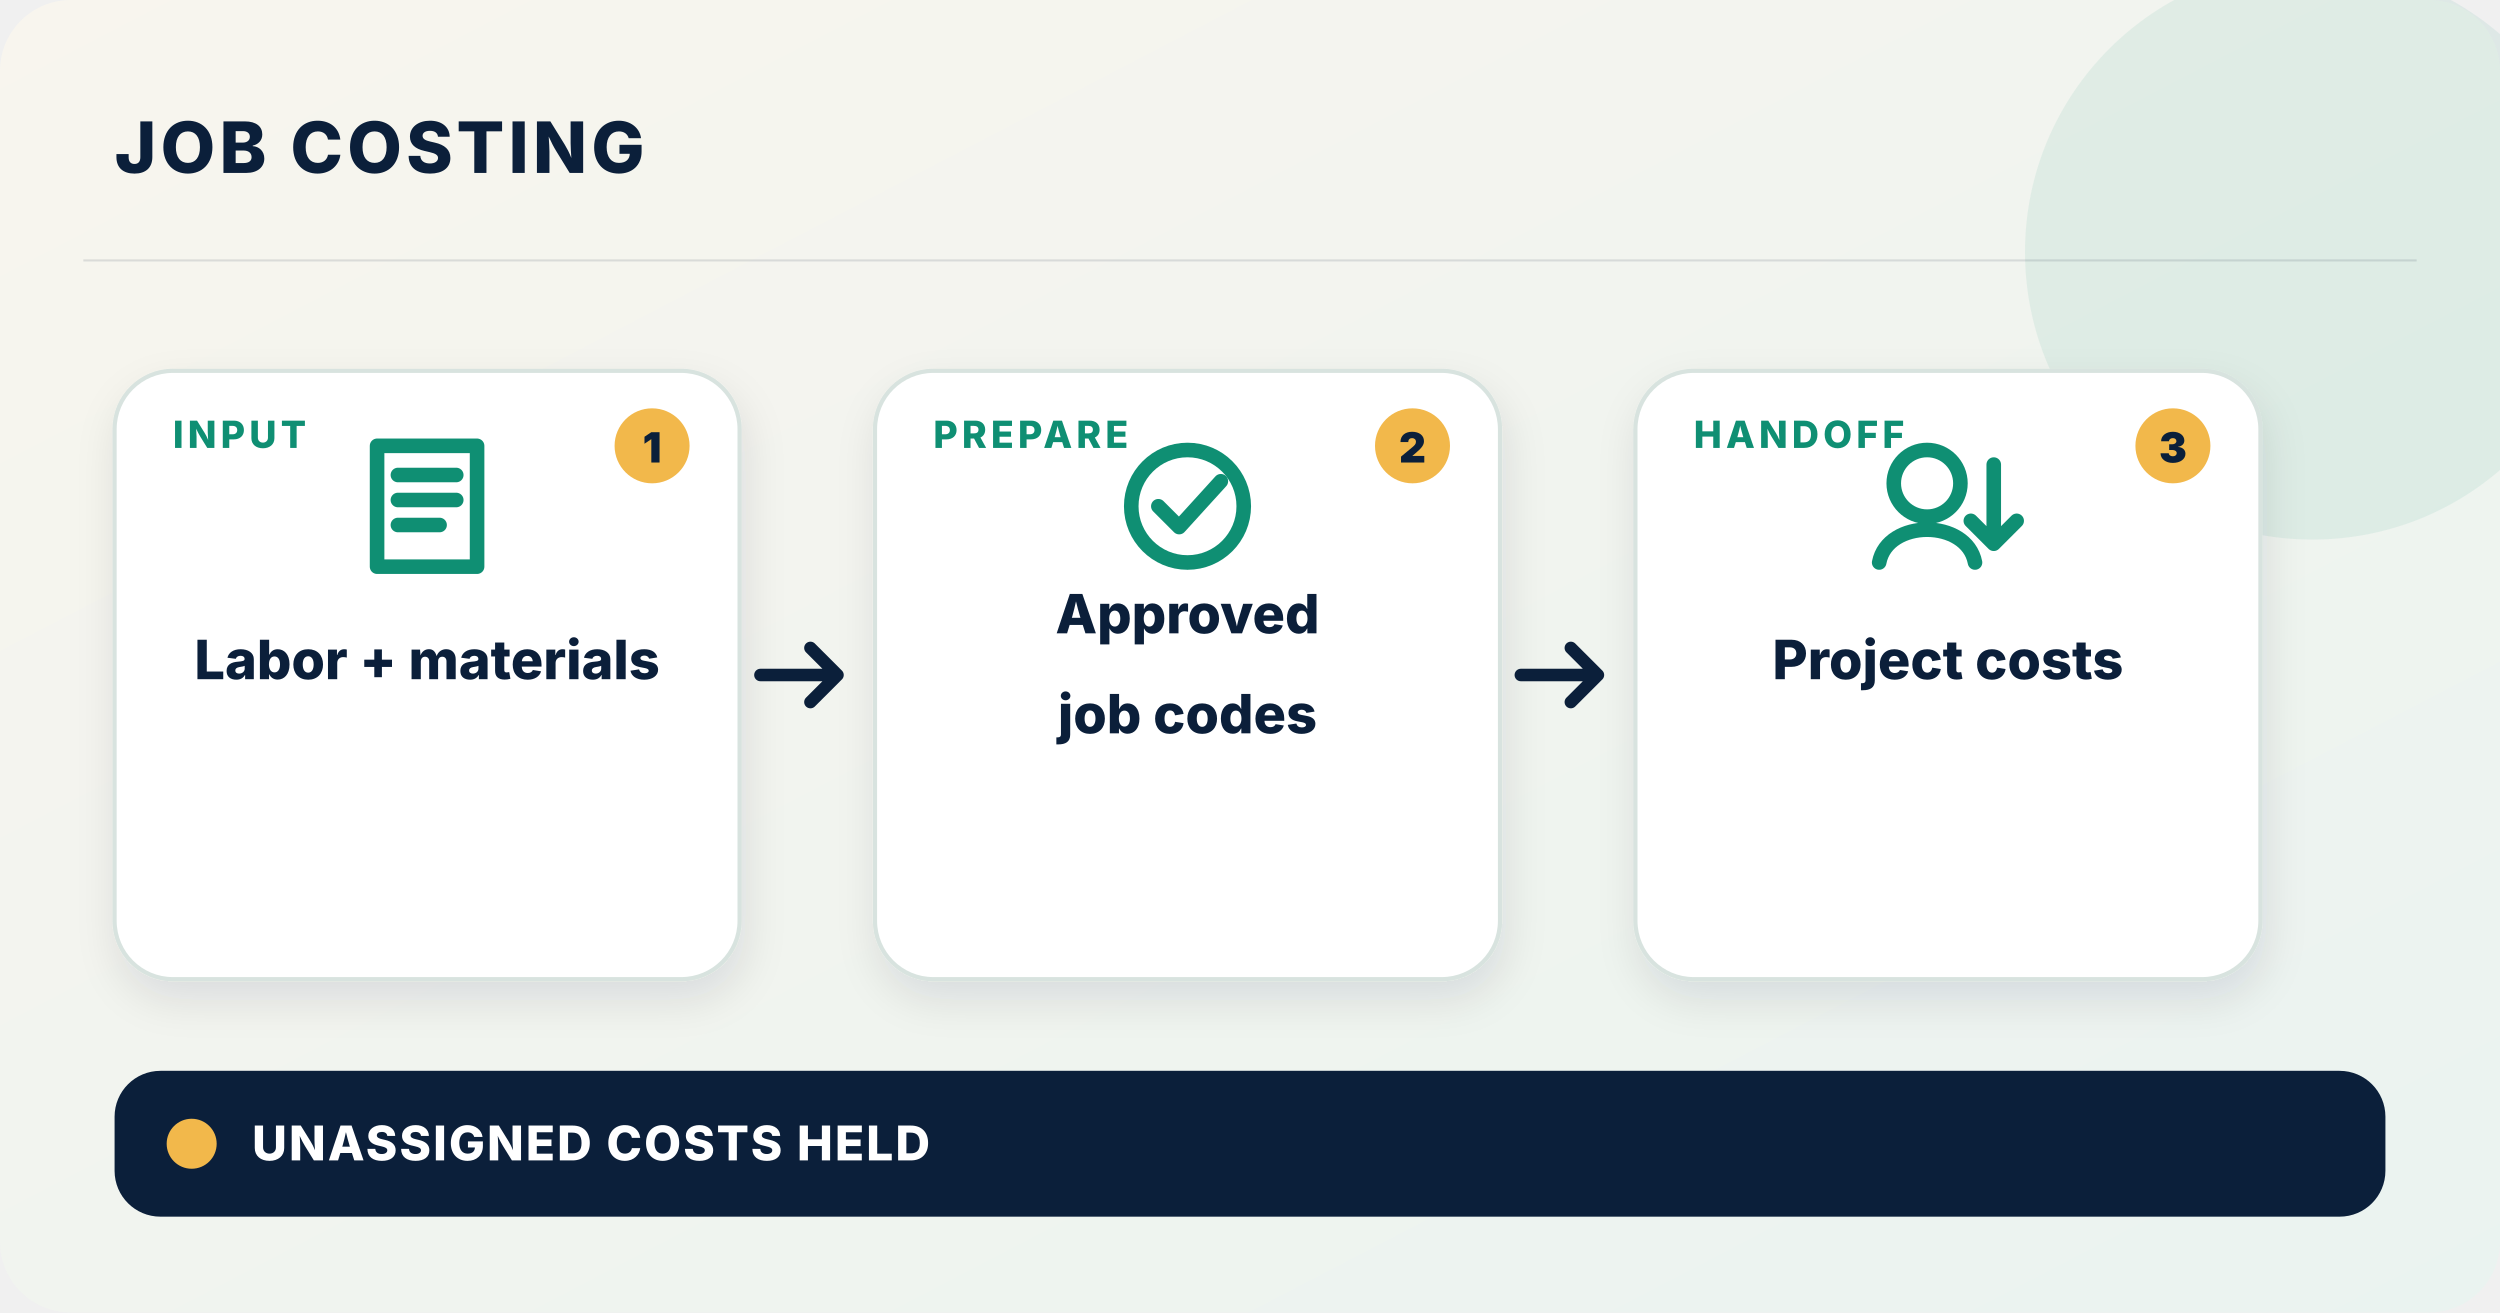
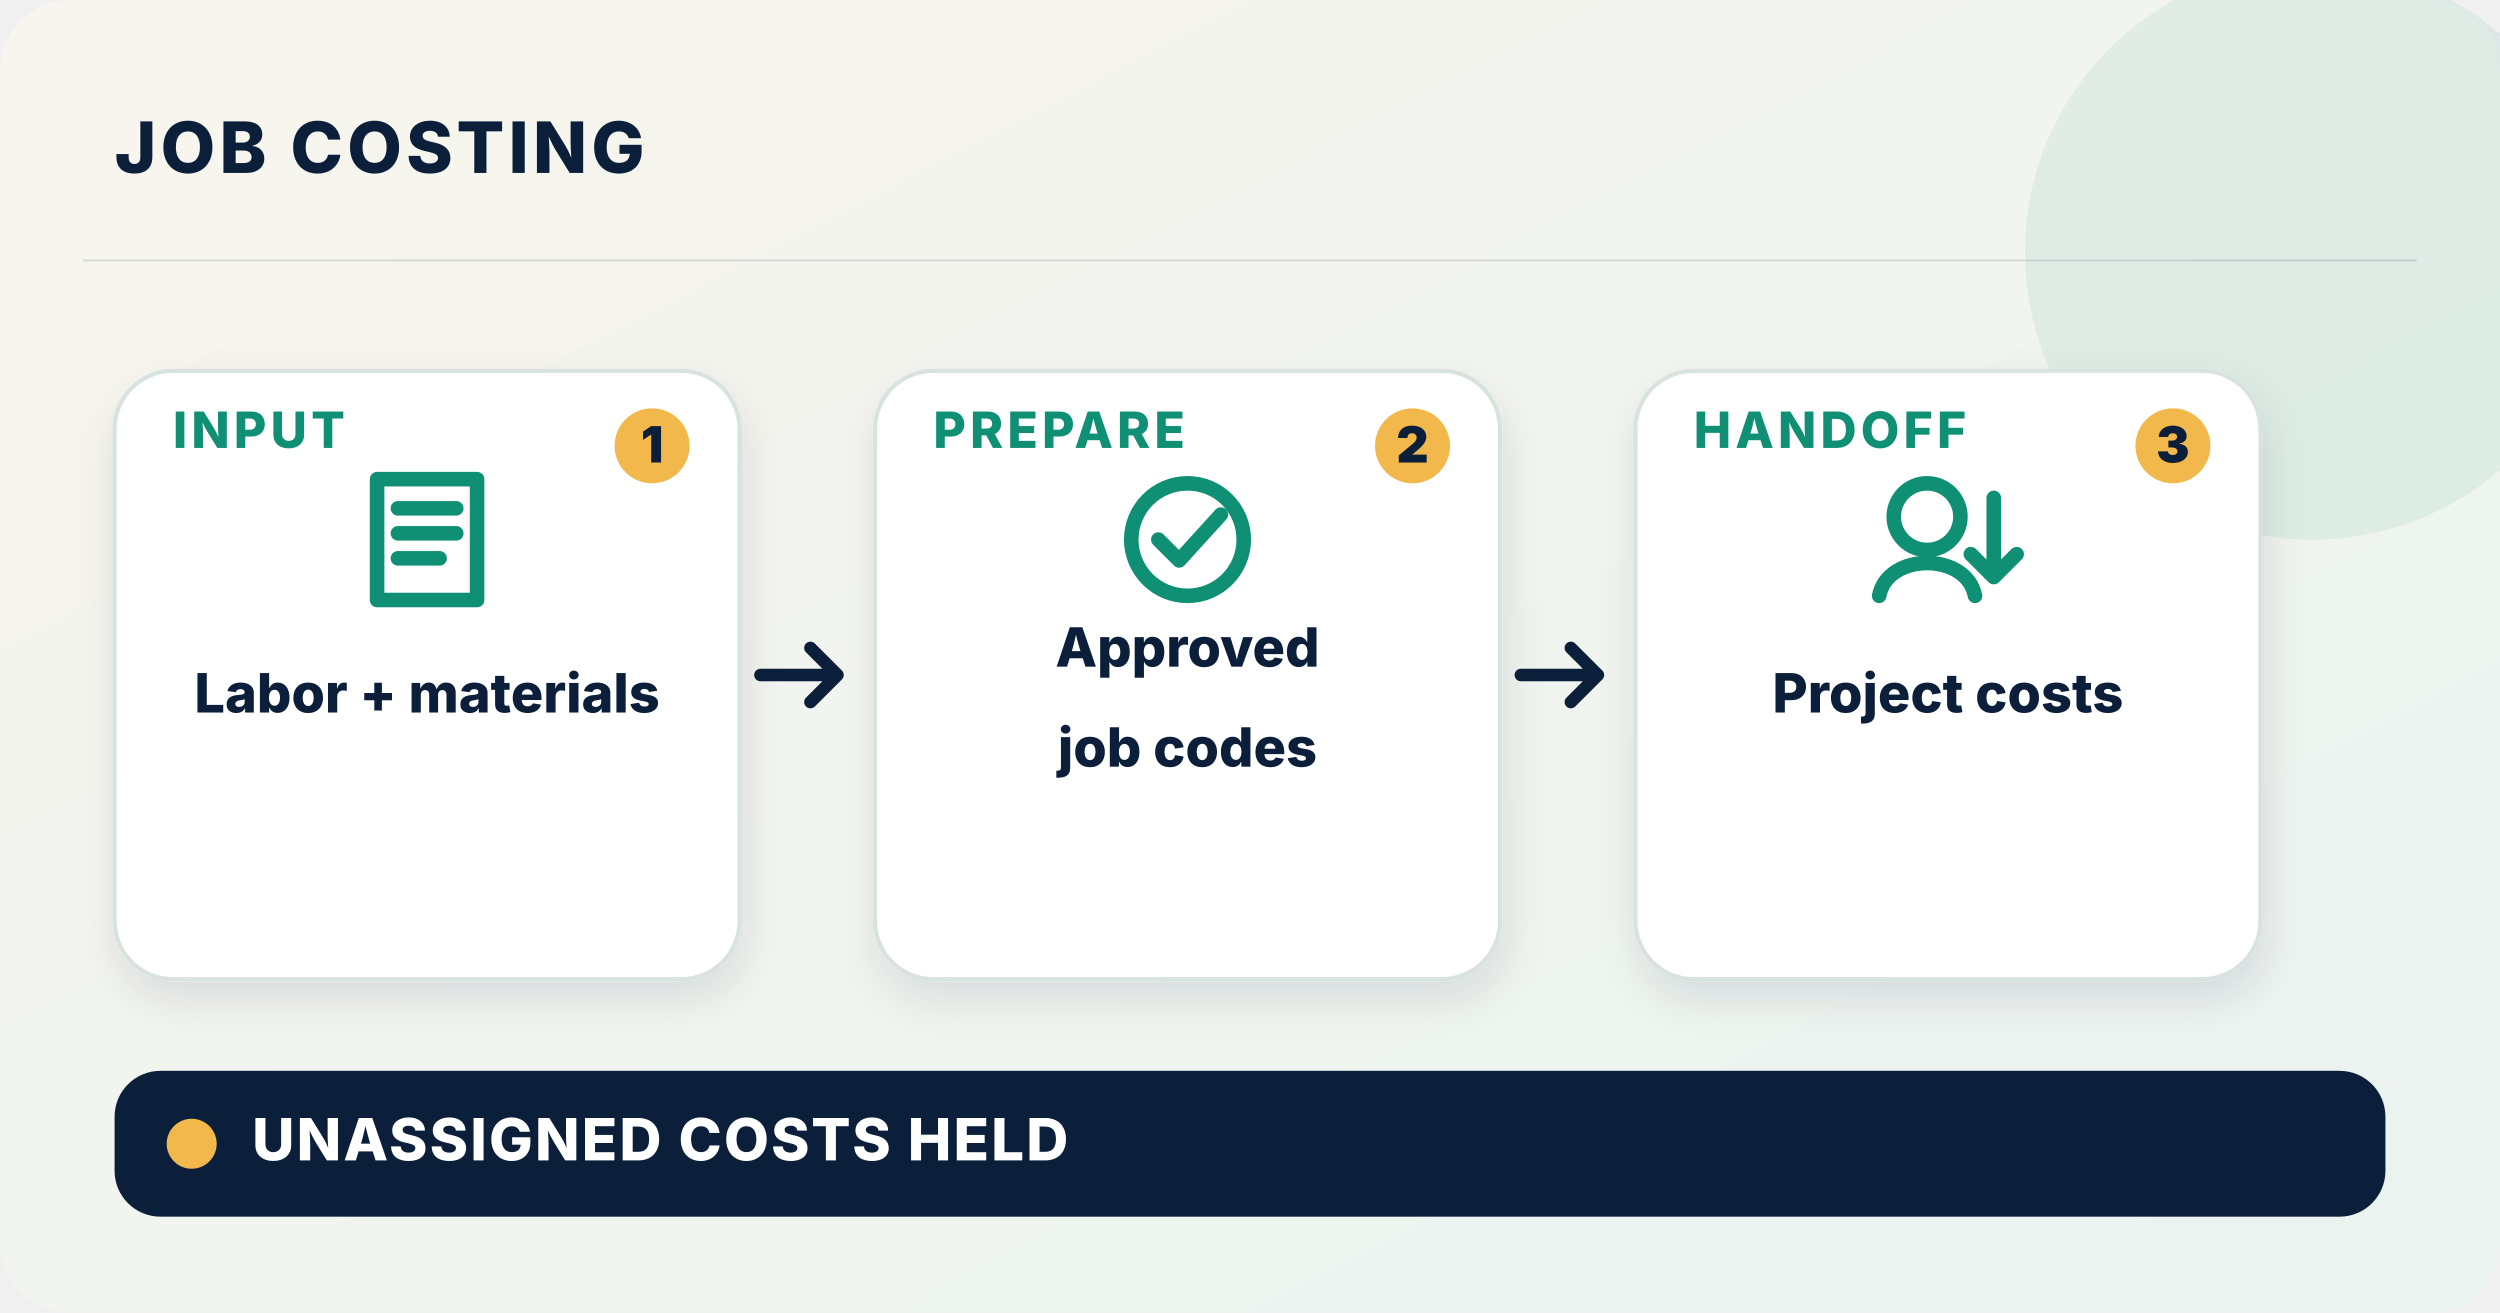
<svg xmlns="http://www.w3.org/2000/svg" viewBox="0 0 1200 630" role="img" aria-labelledby="title desc">
  <defs>
    <linearGradient id="bg" x1="0" y1="0" x2="1" y2="1">
      <stop stop-color="#F8F5EE" />
      <stop offset="1" stop-color="#EAF3F0" />
    </linearGradient>
    <filter id="shadow" x="-20%" y="-20%" width="140%" height="160%">
      <feDropShadow dy="9" stdDeviation="10" flood-color="#0B1F3A" flood-opacity=".10" />
    </filter>
-     <style>.title{font:800 34px Inter,Arial,sans-serif;letter-spacing:2px;fill:#0B1F3A}.meta{font:800 18px Inter,Arial,sans-serif;letter-spacing:2px;fill:#0F8F73}.step{font:800 26px Inter,Arial,sans-serif;fill:#0B1F3A}.card{fill:#fff;stroke:#D8E3DF;stroke-width:2;filter:url(#shadow)}.icon{fill:none;stroke:#0F8F73;stroke-width:7;stroke-linecap:round;stroke-linejoin:round}.arrow{fill:none;stroke:#0B1F3A;stroke-width:6;stroke-linecap:round;stroke-linejoin:round}.num-bg{fill:#F2B84B}.num{font:900 20px Inter,Arial,sans-serif;fill:#0B1F3A}.note{font:800 23px Inter,Arial,sans-serif;letter-spacing:1px;fill:#fff}</style>
+     <style>.title{font:800 34px Inter,Arial,sans-serif;letter-spacing:2px;fill:#0B1F3A}.meta{font:800 24px Inter,Arial,sans-serif;letter-spacing:2px;fill:#0F8F73}.step{font:800 26px Inter,Arial,sans-serif;fill:#0B1F3A}.card{fill:#fff;stroke:#D8E3DF;stroke-width:2;filter:url(#shadow)}.icon{fill:none;stroke:#0F8F73;stroke-width:7;stroke-linecap:round;stroke-linejoin:round}.arrow{fill:none;stroke:#0B1F3A;stroke-width:6;stroke-linecap:round;stroke-linejoin:round}.num-bg{fill:#F2B84B}.num{font:900 24px Inter,Arial,sans-serif;fill:#0B1F3A}.note{font:800 28px Inter,Arial,sans-serif;letter-spacing:1px;fill:#fff}</style>
  </defs>
  <rect width="1200" height="630" rx="34" fill="url(#bg)" />
  <circle cx="1110" cy="121" r="138" fill="#0F8F73" opacity=".08" />
  <path d="M40 125h1120" stroke="#0B1F3A" stroke-opacity=".12" />
  <text x="55" y="83" class="title">JOB COSTING</text>
  <g>
    <rect x="55" y="178" width="300" height="292" rx="28" class="card" />
    <text x="83" y="215" class="meta">INPUT</text>
-     <g class="icon" transform="translate(0 -12)">
+     <g class="icon" transform="translate(0 4)">
      <path d="M181 226h48v58h-48z M191 240h28 M191 252h28 M191 264h20" />
    </g>
-     <text x="205" y="326" text-anchor="middle" class="step">Labor + materials</text>
+     <text x="205" y="326" text-anchor="middle" transform="translate(0 16)" class="step">Labor + materials</text>
    <circle cx="313" cy="214" r="18" class="num-bg" />
    <text x="313" y="222" text-anchor="middle" class="num">1</text>
  </g>
  <g>
    <rect x="420" y="178" width="300" height="292" rx="28" class="card" />
    <text x="448" y="215" class="meta">PREPARE</text>
-     <g class="icon" transform="translate(0 -12)">
+     <g class="icon" transform="translate(0 4)">
      <circle cx="570" cy="255" r="27" />
      <path d="M556 255l10 10 20-22" />
    </g>
-     <text x="570" y="304" text-anchor="middle" class="step">Approved</text>
-     <text x="570" y="352" text-anchor="middle" class="step">job codes</text>
+     <text x="570" y="304" text-anchor="middle" transform="translate(0 16)" class="step">Approved</text>
+     <text x="570" y="352" text-anchor="middle" transform="translate(0 16)" class="step">job codes</text>
    <circle cx="678" cy="214" r="18" class="num-bg" />
    <text x="678" y="222" text-anchor="middle" class="num">2</text>
  </g>
  <g>
    <rect x="785" y="178" width="300" height="292" rx="28" class="card" />
    <text x="813" y="215" class="meta">HANDOFF</text>
-     <g class="icon" transform="translate(0 -12)">
+     <g class="icon" transform="translate(0 4)">
      <circle cx="925" cy="244" r="16" />
      <path d="M902 282c4-21 42-21 46 0 M957 235v38 M946 262l11 11 11-11" />
    </g>
-     <text x="935" y="326" text-anchor="middle" class="step">Project costs</text>
+     <text x="935" y="326" text-anchor="middle" transform="translate(0 16)" class="step">Project costs</text>
    <circle cx="1043" cy="214" r="18" class="num-bg" />
    <text x="1043" y="222" text-anchor="middle" class="num">3</text>
  </g>
  <path d="M365 324h37m-13-13 13 13-13 13 M730 324h37m-13-13 13 13-13 13" class="arrow" />
  <rect x="55" y="514" width="1090" height="70" rx="22" fill="#0B1F3A" />
  <circle cx="92" cy="549" r="12" fill="#F2B84B" />
  <text x="121" y="557" class="note">UNASSIGNED COSTS HELD</text>
</svg>
